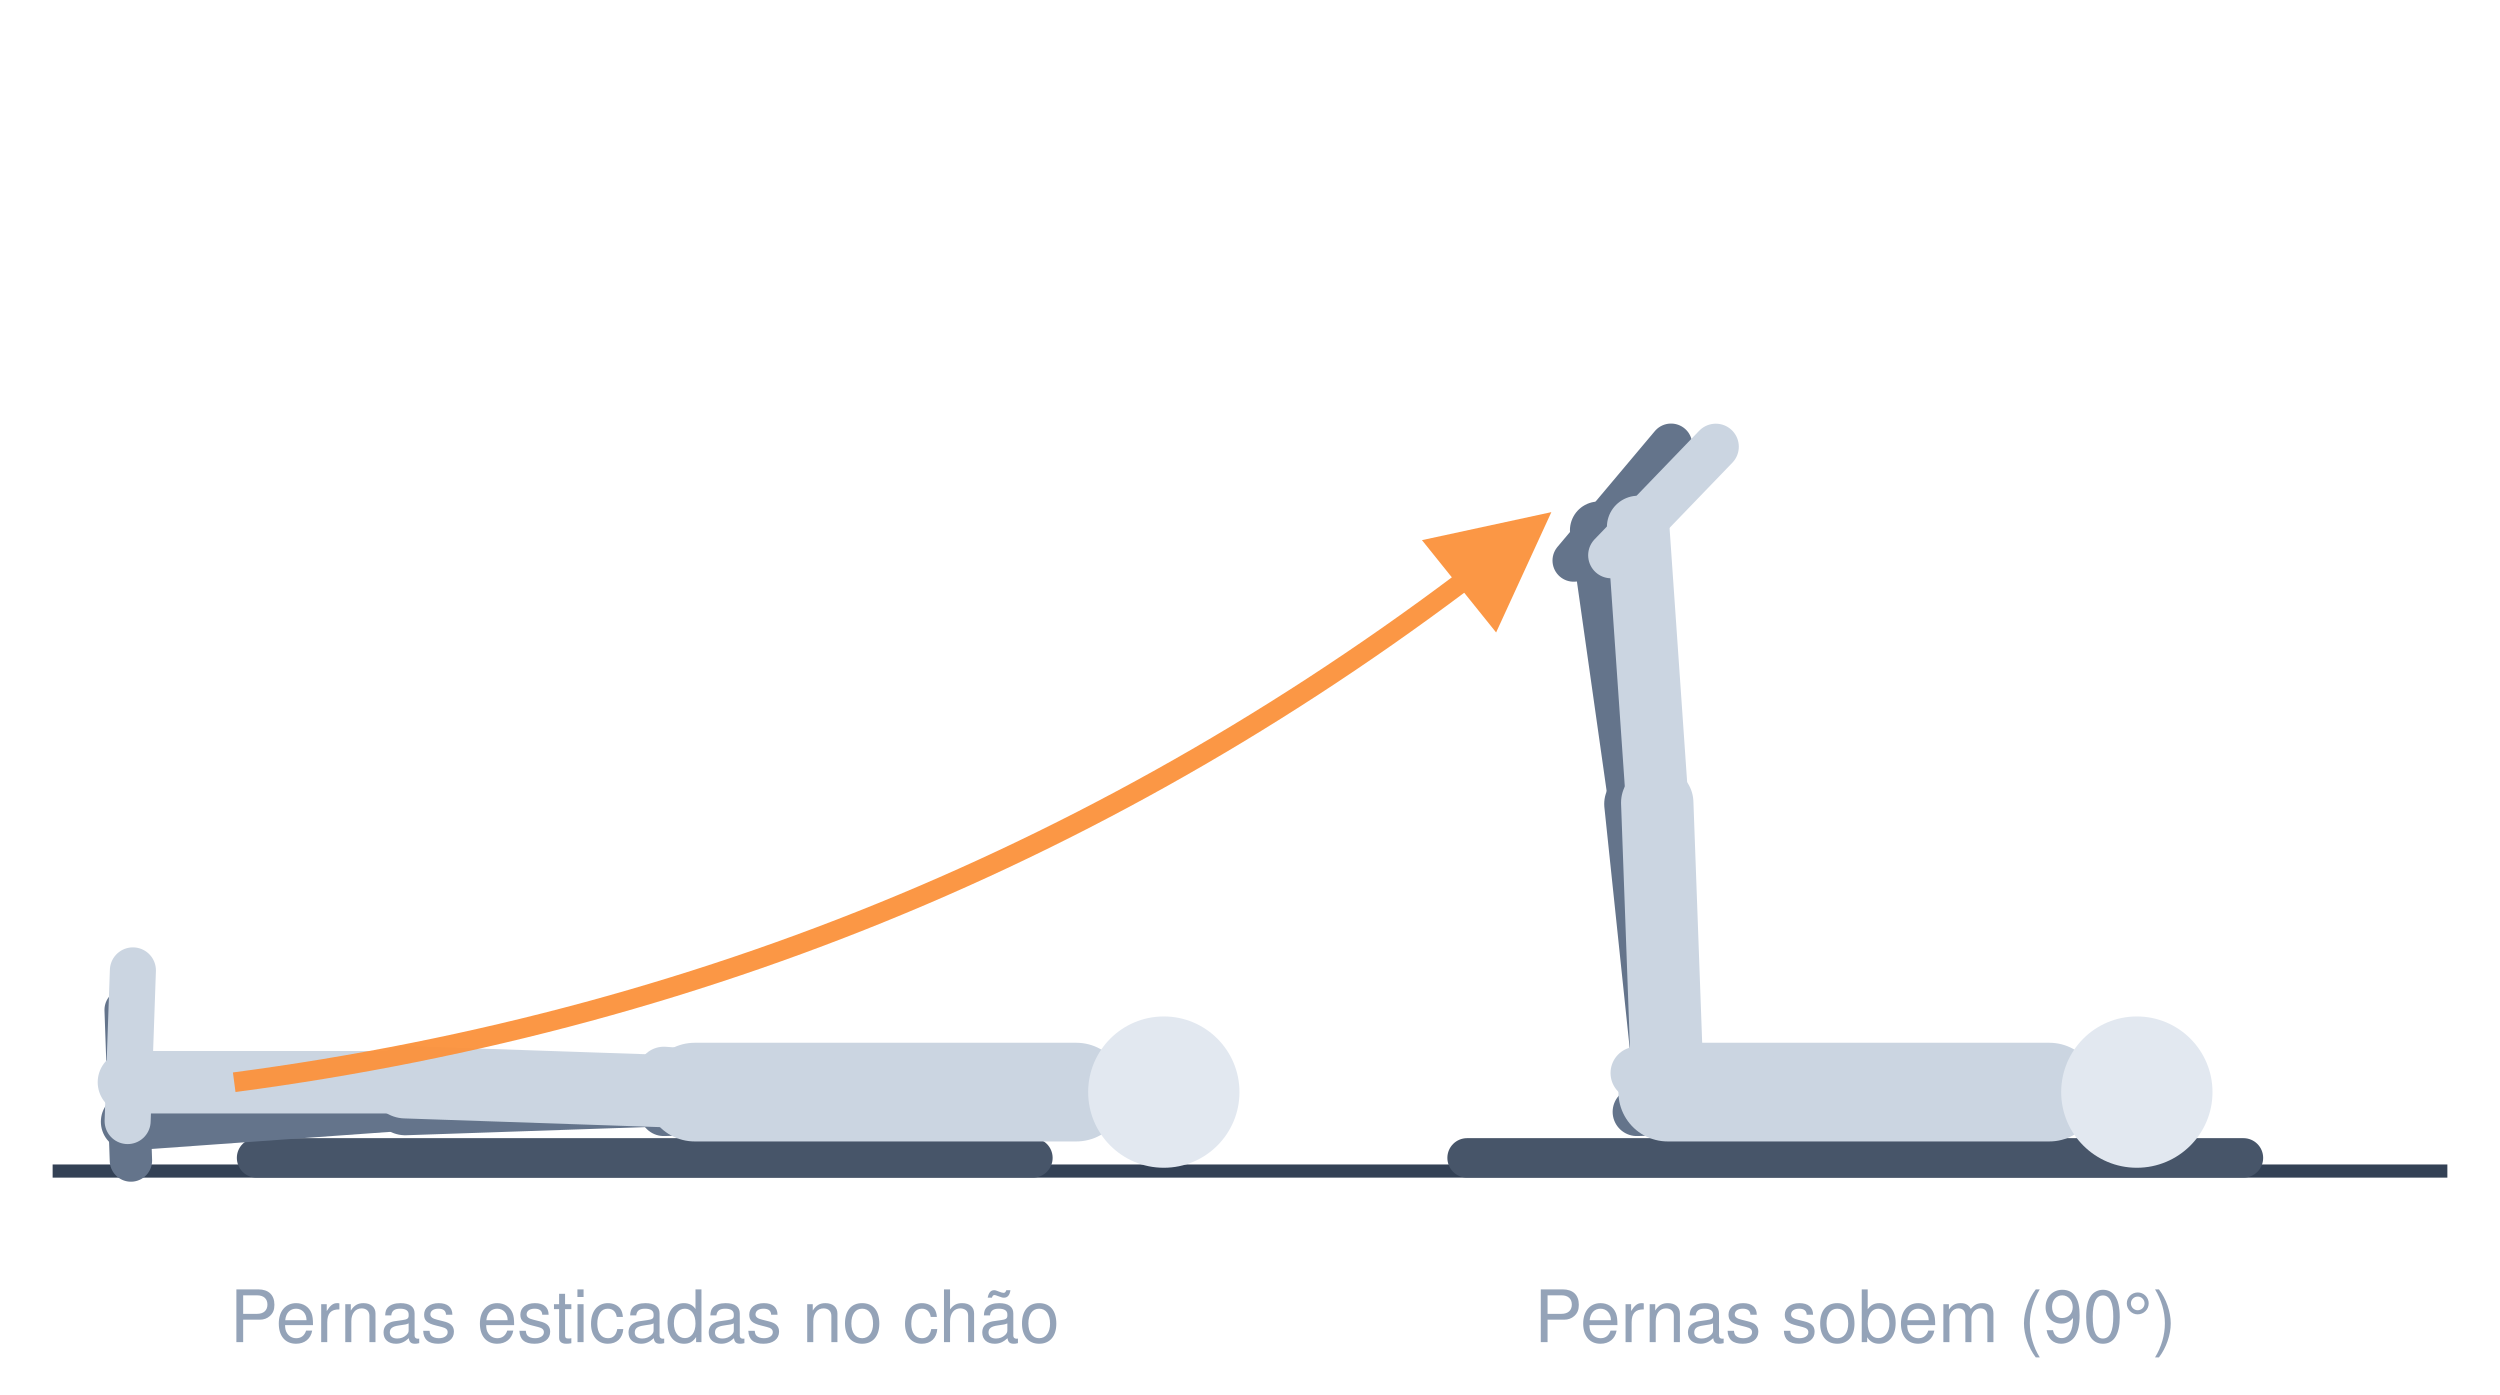
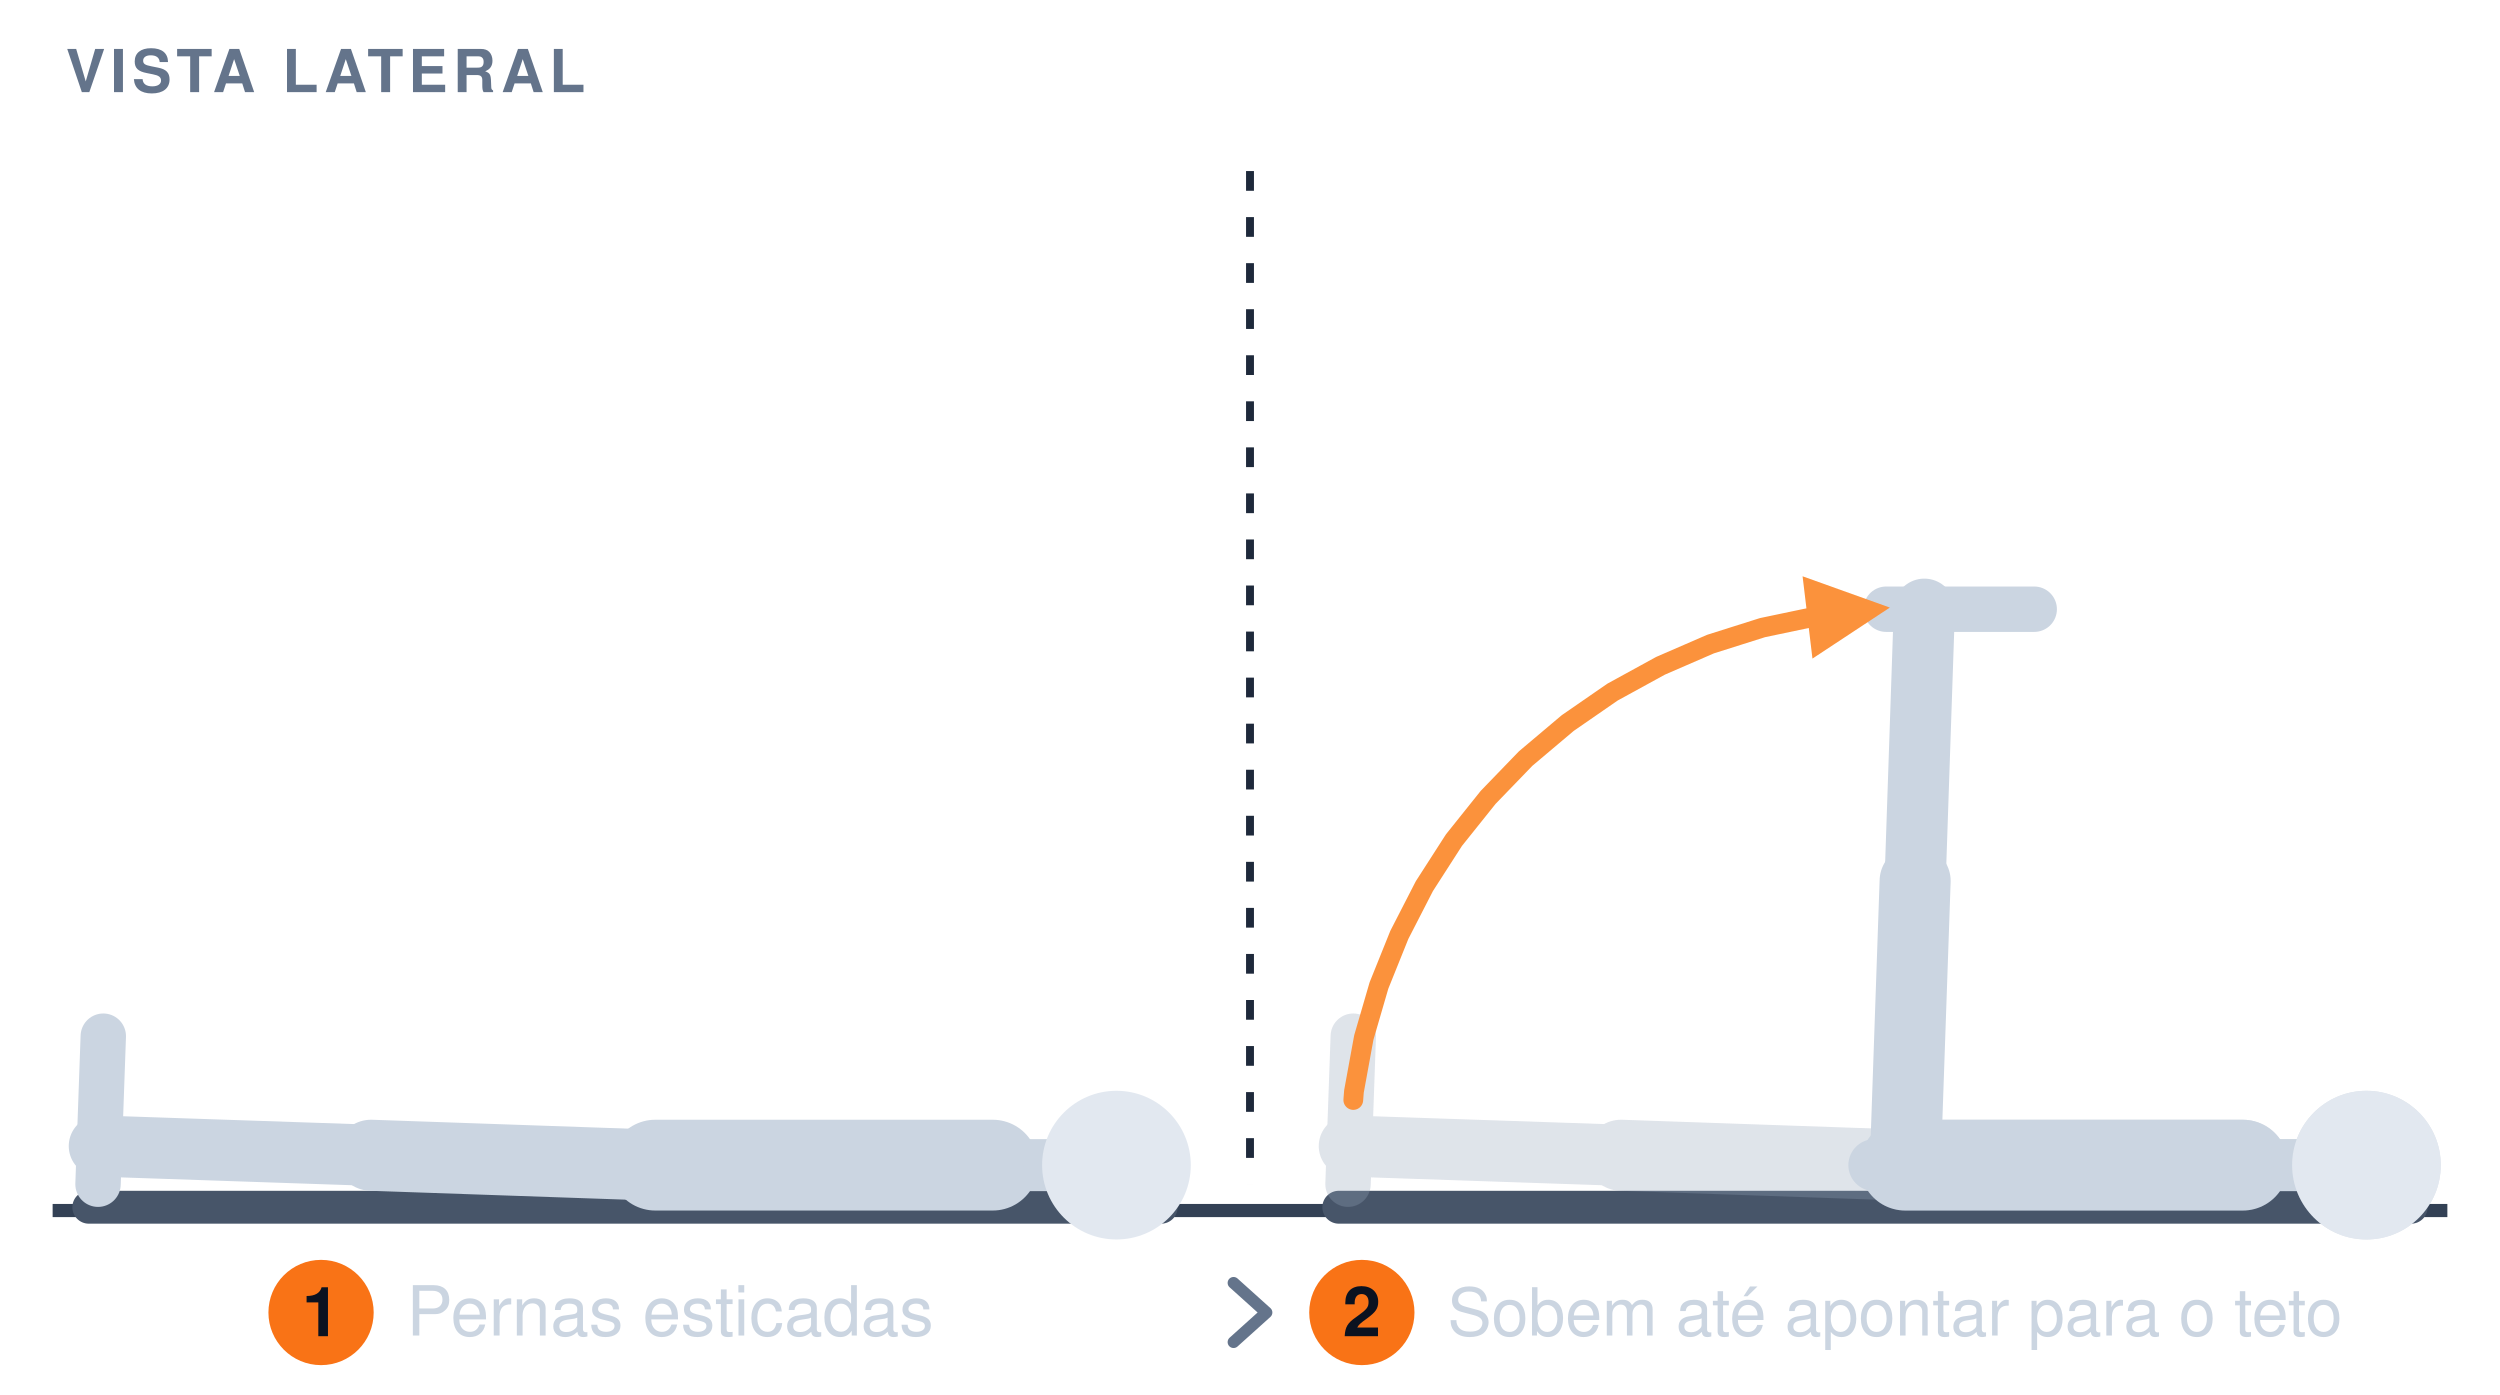
<svg xmlns="http://www.w3.org/2000/svg" width="380" height="212" viewBox="0 0 380 212" preserveAspectRatio="xMidYMid meet" role="img" aria-label="abdominal-elevacao-pernas">
  <defs>
-     <marker id="ah" viewBox="0 0 10 10" refX="8" refY="5" markerWidth="6" markerHeight="6" orient="auto-start-reverse">
+     <marker id="ah" viewBox="0 0 10 10" refX="7" refY="5" markerWidth="4.2" markerHeight="4.2" orient="auto-start-reverse">
      <path d="M0,0 L10,5 L0,10 z" fill="#fb923c" />
    </marker>
  </defs>
-   <line x1="8.0" y1="178.0" x2="372.0" y2="178.0" stroke="#334155" stroke-width="2" stroke-linecap="butt" />
-   <rect x="36.0" y="173.0" width="124.0" height="6.0" rx="3" fill="#475569" />
-   <rect x="220.0" y="173.0" width="124.0" height="6.0" rx="3" fill="#475569" />
-   <line x1="105.6" y1="166.0" x2="61.6" y2="167.5" stroke="#64748b" stroke-width="10.12" stroke-linecap="round" />
-   <line x1="61.6" y1="167.5" x2="19.7" y2="170.5" stroke="#64748b" stroke-width="8.74" stroke-linecap="round" />
-   <line x1="19.9" y1="176.4" x2="19.1" y2="153.5" stroke="#64748b" stroke-width="6.44" stroke-linecap="round" />
-   <line x1="157.8" y1="166.0" x2="127.8" y2="168.1" stroke="#64748b" stroke-width="8.74" stroke-linecap="round" />
-   <line x1="127.8" y1="168.1" x2="100.9" y2="169.0" stroke="#64748b" stroke-width="7.36" stroke-linecap="round" />
-   <line x1="105.6" y1="166.0" x2="163.6" y2="166.0" stroke="#cbd5e1" stroke-width="15.0" stroke-linecap="round" />
-   <line x1="163.6" y1="166.0" x2="176.9" y2="166.0" stroke="#cbd5e1" stroke-width="8.0" stroke-linecap="round" />
-   <circle cx="176.9" cy="166.0" r="11.5" fill="#e2e8f0" />
-   <line x1="105.6" y1="166.0" x2="61.6" y2="164.5" stroke="#cbd5e1" stroke-width="11.0" stroke-linecap="round" />
-   <line x1="61.6" y1="164.5" x2="19.6" y2="164.5" stroke="#cbd5e1" stroke-width="9.5" stroke-linecap="round" />
-   <line x1="19.4" y1="170.4" x2="20.2" y2="147.5" stroke="#cbd5e1" stroke-width="7.0" stroke-linecap="round" />
-   <line x1="157.8" y1="166.0" x2="127.8" y2="165.0" stroke="#cbd5e1" stroke-width="9.5" stroke-linecap="round" />
-   <line x1="127.8" y1="165.0" x2="100.9" y2="163.1" stroke="#cbd5e1" stroke-width="8.0" stroke-linecap="round" />
-   <line x1="253.5" y1="166.0" x2="248.9" y2="122.2" stroke="#64748b" stroke-width="10.12" stroke-linecap="round" />
-   <line x1="248.9" y1="122.2" x2="243.0" y2="80.6" stroke="#64748b" stroke-width="8.74" stroke-linecap="round" />
-   <line x1="239.2" y1="85.2" x2="254.0" y2="67.6" stroke="#64748b" stroke-width="6.44" stroke-linecap="round" />
-   <line x1="305.7" y1="166.0" x2="275.7" y2="168.1" stroke="#64748b" stroke-width="8.74" stroke-linecap="round" />
-   <line x1="275.7" y1="168.1" x2="248.8" y2="169.0" stroke="#64748b" stroke-width="7.36" stroke-linecap="round" />
-   <line x1="253.5" y1="166.0" x2="311.5" y2="166.0" stroke="#cbd5e1" stroke-width="15.0" stroke-linecap="round" />
-   <line x1="311.5" y1="166.0" x2="324.8" y2="166.0" stroke="#cbd5e1" stroke-width="8.0" stroke-linecap="round" />
-   <circle cx="324.8" cy="166.0" r="11.5" fill="#e2e8f0" />
-   <line x1="253.5" y1="166.0" x2="251.9" y2="122.0" stroke="#cbd5e1" stroke-width="11.0" stroke-linecap="round" />
-   <line x1="251.9" y1="122.0" x2="249.0" y2="80.1" stroke="#cbd5e1" stroke-width="9.5" stroke-linecap="round" />
-   <line x1="244.9" y1="84.4" x2="260.8" y2="67.9" stroke="#cbd5e1" stroke-width="7.0" stroke-linecap="round" />
-   <line x1="305.7" y1="166.0" x2="275.7" y2="165.0" stroke="#cbd5e1" stroke-width="9.5" stroke-linecap="round" />
-   <line x1="275.7" y1="165.0" x2="248.8" y2="163.1" stroke="#cbd5e1" stroke-width="8.0" stroke-linecap="round" />
-   <path d="M35.6,164.5 Q146.1,149.9 233.0,80.1" fill="none" stroke="#fb923c" stroke-width="3" marker-end="url(#ah)" opacity="0.95" />
-   <text x="98.0" y="204.0" fill="#94a3b8" font-family="-apple-system,Helvetica,Arial,sans-serif" font-size="11" font-weight="400" text-anchor="middle">Pernas esticadas no chão</text>
-   <text x="282.0" y="204.0" fill="#94a3b8" font-family="-apple-system,Helvetica,Arial,sans-serif" font-size="11" font-weight="400" text-anchor="middle">Pernas sobem (90°)</text>
+   <line x1="8.0" y1="184.0" x2="372.0" y2="184.0" stroke="#334155" stroke-width="2.0" stroke-linecap="butt" />
+   <line x1="190.0" y1="26.0" x2="190.0" y2="180.0" stroke="#1e293b" stroke-width="1.2" stroke-linecap="butt" stroke-dasharray="3 4" />
+   <text x="10.0" y="14.0" fill="#64748b" font-family="-apple-system,Helvetica,Arial,sans-serif" font-size="9" font-weight="700" text-anchor="start" letter-spacing="0.8">VISTA LATERAL</text>
+   <rect x="11.0" y="181.0" width="168.0" height="5.0" rx="2.5" fill="#475569" />
+   <line x1="150.9" y1="177.1" x2="121.4" y2="177.1" stroke="#64748b" stroke-width="8.6" stroke-linecap="round" />
+   <line x1="121.4" y1="177.1" x2="94.9" y2="177.1" stroke="#64748b" stroke-width="7.2" stroke-linecap="round" />
+   <line x1="99.6" y1="177.1" x2="56.4" y2="175.6" stroke="#64748b" stroke-width="9.9" stroke-linecap="round" />
+   <line x1="56.4" y1="175.6" x2="15.1" y2="174.2" stroke="#64748b" stroke-width="8.6" stroke-linecap="round" />
+   <line x1="14.9" y1="180.0" x2="15.7" y2="157.5" stroke="#64748b" stroke-width="6.3" stroke-linecap="round" />
+   <polygon points="150.9,177.1 150.9,177.1 99.6,177.1 99.6,177.1" fill="#cbd5e1" stroke="#cbd5e1" stroke-width="13.8" stroke-linejoin="round" />
+   <line x1="150.9" y1="177.1" x2="169.7" y2="177.1" stroke="#cbd5e1" stroke-width="7.9" stroke-linecap="round" />
+   <circle cx="169.7" cy="177.1" r="11.3" fill="#e2e8f0" />
+   <line x1="99.6" y1="177.1" x2="56.4" y2="175.6" stroke="#cbd5e1" stroke-width="10.8" stroke-linecap="round" />
+   <line x1="56.4" y1="175.6" x2="15.1" y2="174.2" stroke="#cbd5e1" stroke-width="9.3" stroke-linecap="round" />
+   <line x1="14.9" y1="180.0" x2="15.7" y2="157.5" stroke="#cbd5e1" stroke-width="6.9" stroke-linecap="round" />
+   <line x1="150.9" y1="177.1" x2="121.4" y2="177.1" stroke="#cbd5e1" stroke-width="9.3" stroke-linecap="round" />
+   <line x1="121.4" y1="177.1" x2="94.9" y2="177.1" stroke="#cbd5e1" stroke-width="7.9" stroke-linecap="round" />
+   <rect x="201.0" y="181.0" width="168.0" height="5.0" rx="2.5" fill="#475569" />
+   <g opacity="0.3">
+     <line x1="340.9" y1="177.1" x2="311.4" y2="177.1" stroke="#94a3b8" stroke-width="8.6" stroke-linecap="round" />
+     <line x1="311.4" y1="177.1" x2="284.9" y2="177.1" stroke="#94a3b8" stroke-width="7.2" stroke-linecap="round" />
+     <line x1="289.6" y1="177.1" x2="246.4" y2="175.6" stroke="#94a3b8" stroke-width="9.9" stroke-linecap="round" />
+     <line x1="246.4" y1="175.6" x2="205.1" y2="174.2" stroke="#94a3b8" stroke-width="8.6" stroke-linecap="round" />
+     <line x1="204.9" y1="180.0" x2="205.7" y2="157.5" stroke="#94a3b8" stroke-width="6.3" stroke-linecap="round" />
+     <polygon points="340.9,177.1 340.9,177.1 289.6,177.1 289.6,177.1" fill="#94a3b8" stroke="#94a3b8" stroke-width="13.8" stroke-linejoin="round" />
+     <line x1="340.9" y1="177.1" x2="359.7" y2="177.1" stroke="#94a3b8" stroke-width="7.9" stroke-linecap="round" />
+     <circle cx="359.7" cy="177.1" r="11.3" fill="#94a3b8" />
+     <line x1="289.6" y1="177.1" x2="246.4" y2="175.6" stroke="#94a3b8" stroke-width="10.8" stroke-linecap="round" />
+     <line x1="246.4" y1="175.6" x2="205.1" y2="174.2" stroke="#94a3b8" stroke-width="9.3" stroke-linecap="round" />
+     <line x1="204.9" y1="180.0" x2="205.7" y2="157.5" stroke="#94a3b8" stroke-width="6.9" stroke-linecap="round" />
+     <line x1="340.9" y1="177.1" x2="311.4" y2="177.1" stroke="#94a3b8" stroke-width="9.3" stroke-linecap="round" />
+     <line x1="311.4" y1="177.1" x2="284.9" y2="177.1" stroke="#94a3b8" stroke-width="7.9" stroke-linecap="round" />
+   </g>
+   <line x1="340.9" y1="177.1" x2="311.4" y2="177.1" stroke="#64748b" stroke-width="8.6" stroke-linecap="round" />
+   <line x1="311.4" y1="177.1" x2="284.9" y2="177.1" stroke="#64748b" stroke-width="7.2" stroke-linecap="round" />
+   <line x1="289.6" y1="177.1" x2="291.1" y2="133.9" stroke="#64748b" stroke-width="9.9" stroke-linecap="round" />
+   <line x1="291.1" y1="133.9" x2="292.5" y2="92.6" stroke="#64748b" stroke-width="8.6" stroke-linecap="round" />
+   <line x1="286.7" y1="92.6" x2="309.2" y2="92.6" stroke="#64748b" stroke-width="6.3" stroke-linecap="round" />
+   <polygon points="340.9,177.1 340.9,177.1 289.6,177.1 289.6,177.1" fill="#cbd5e1" stroke="#cbd5e1" stroke-width="13.8" stroke-linejoin="round" />
+   <line x1="340.9" y1="177.1" x2="359.7" y2="177.1" stroke="#cbd5e1" stroke-width="7.9" stroke-linecap="round" />
+   <circle cx="359.7" cy="177.1" r="11.3" fill="#e2e8f0" />
+   <line x1="289.6" y1="177.1" x2="291.1" y2="133.9" stroke="#cbd5e1" stroke-width="10.8" stroke-linecap="round" />
+   <line x1="291.1" y1="133.9" x2="292.5" y2="92.6" stroke="#cbd5e1" stroke-width="9.3" stroke-linecap="round" />
+   <line x1="286.7" y1="92.6" x2="309.2" y2="92.6" stroke="#cbd5e1" stroke-width="6.9" stroke-linecap="round" />
+   <line x1="340.9" y1="177.1" x2="311.4" y2="177.1" stroke="#cbd5e1" stroke-width="9.3" stroke-linecap="round" />
+   <line x1="311.4" y1="177.1" x2="284.9" y2="177.1" stroke="#cbd5e1" stroke-width="7.9" stroke-linecap="round" />
+   <path d="M205.7,167.2 L205.8,165.9 L207.3,157.7 L209.6,149.8 L212.7,142.1 L216.5,134.7 L221.0,127.7 L226.2,121.2 L231.9,115.3 L238.3,109.9 L245.1,105.2 L252.4,101.2 L260.0,97.9 L267.9,95.4 L276.0,93.7 L283.5,92.8" fill="none" stroke="#fb923c" stroke-width="3" stroke-linecap="round" stroke-linejoin="round" marker-end="url(#ah)" />
+   <circle cx="48.8" cy="199.5" r="8.0" fill="#f97316" />
+   <text x="48.8" y="203.1" fill="#0b1220" font-family="-apple-system,Helvetica,Arial,sans-serif" font-size="10.5" font-weight="700" text-anchor="middle">1</text>
+   <text x="61.8" y="203.0" fill="#cbd5e1" font-family="-apple-system,Helvetica,Arial,sans-serif" font-size="10.5" font-weight="400" text-anchor="start">Pernas esticadas</text>
+   <circle cx="207.0" cy="199.5" r="8.0" fill="#f97316" />
+   <text x="207.0" y="203.1" fill="#0b1220" font-family="-apple-system,Helvetica,Arial,sans-serif" font-size="10.5" font-weight="700" text-anchor="middle">2</text>
+   <text x="220.0" y="203.0" fill="#cbd5e1" font-family="-apple-system,Helvetica,Arial,sans-serif" font-size="10.08" font-weight="400" text-anchor="start">Sobem até apontar para o teto</text>
+   <path d="M187.5,195.0 L192.5,199.5 L187.5,204.0" fill="none" stroke="#64748b" stroke-width="1.8" stroke-linecap="round" stroke-linejoin="round" />
</svg>
